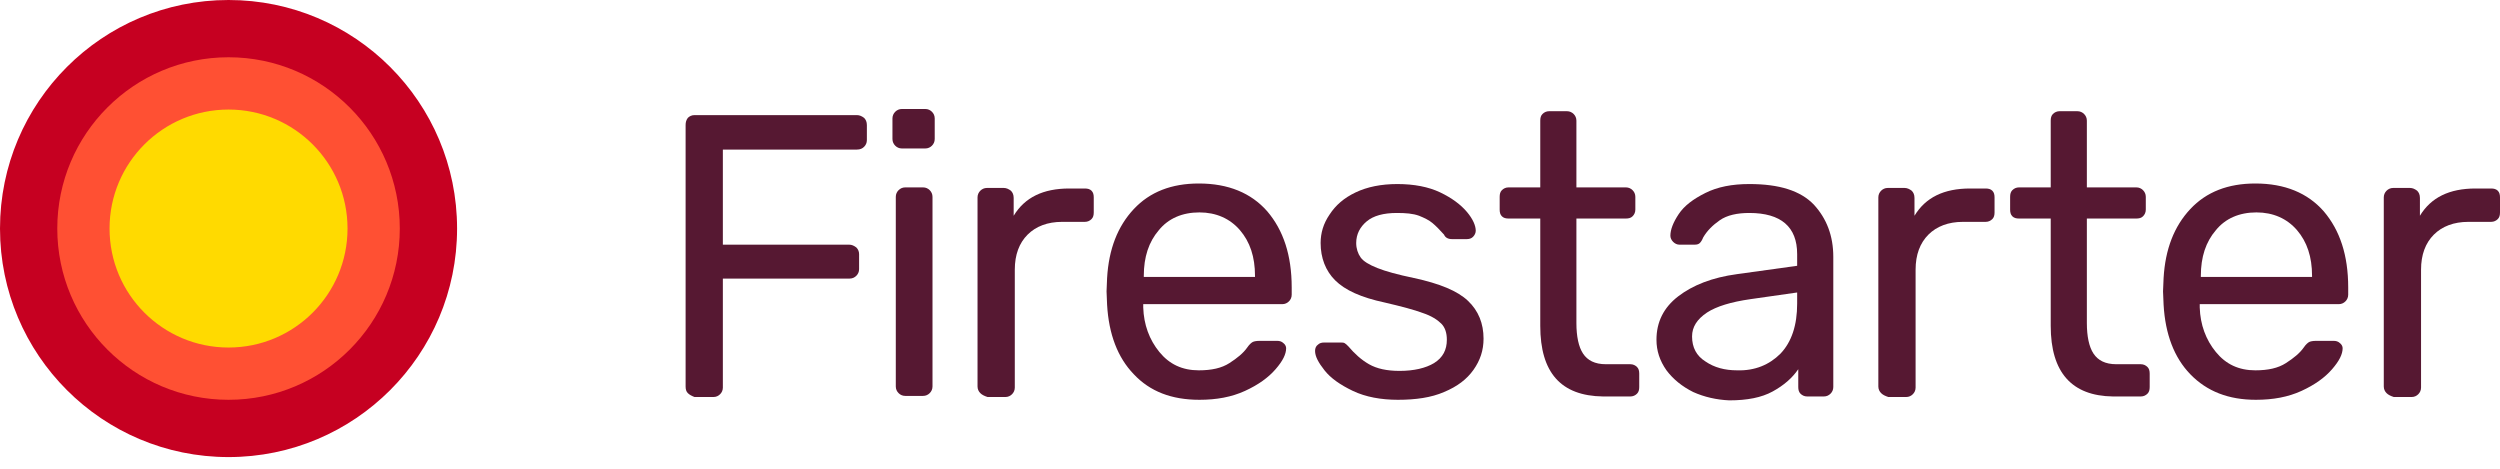
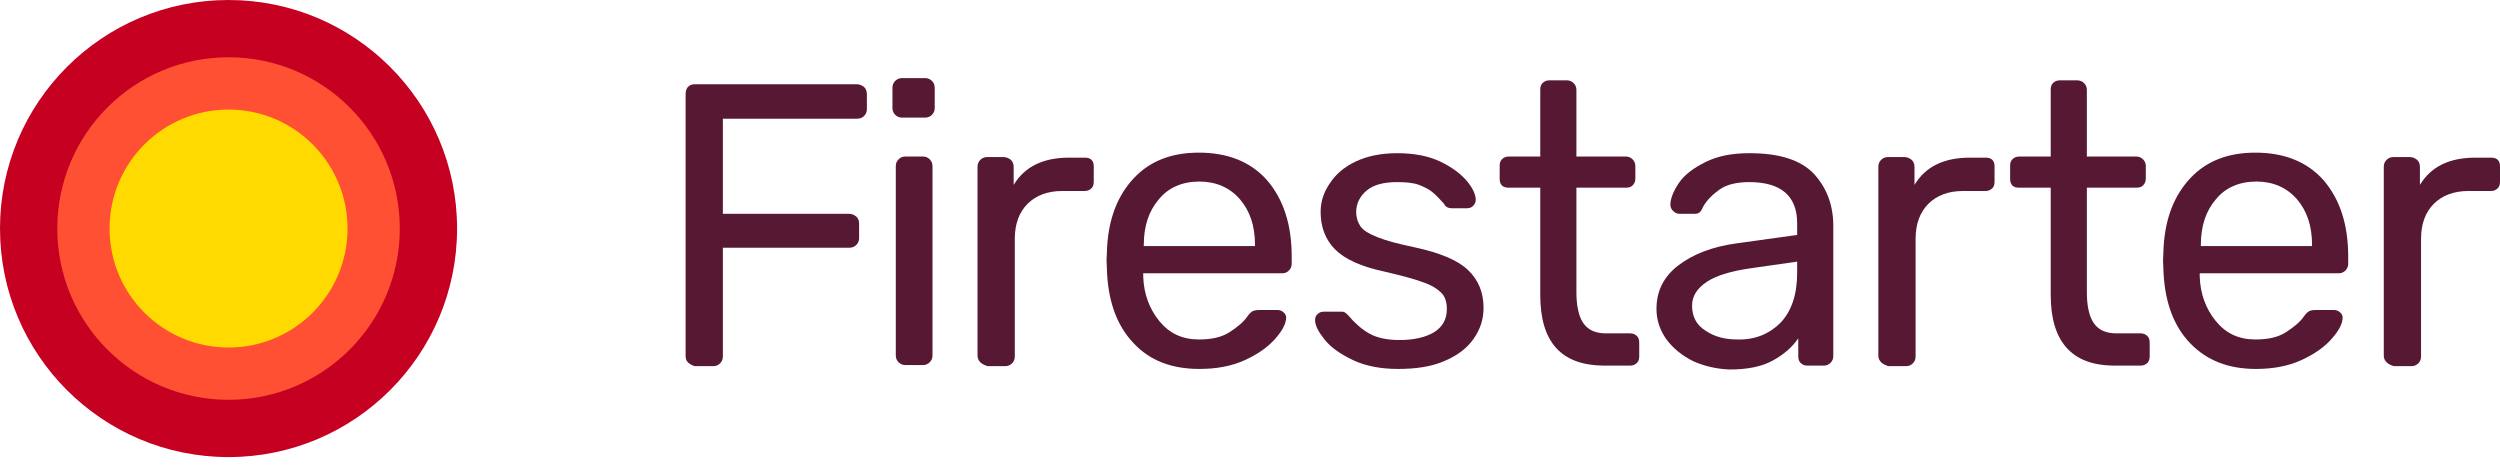
<svg xmlns="http://www.w3.org/2000/svg" width="160" height="30" viewBox="0 0 160 30" fill="none">
-   <path d="M44.021 25.16C43.914 25.053 43.879 24.911 43.879 24.733V8.007C43.879 7.829 43.914 7.687 44.021 7.544C44.128 7.438 44.27 7.367 44.448 7.367H54.84C55.018 7.367 55.16 7.438 55.302 7.544C55.409 7.651 55.48 7.794 55.48 8.007V8.968C55.48 9.146 55.409 9.288 55.302 9.395C55.196 9.502 55.053 9.573 54.84 9.573H46.263V15.658H54.342C54.52 15.658 54.662 15.729 54.804 15.836C54.911 15.943 54.982 16.085 54.982 16.263V17.224C54.982 17.402 54.911 17.544 54.804 17.651C54.697 17.758 54.555 17.829 54.377 17.829H46.263V24.804C46.263 24.982 46.192 25.125 46.085 25.231C45.978 25.338 45.836 25.409 45.658 25.409H44.448C44.27 25.338 44.128 25.267 44.021 25.16Z" fill="#561832" />
-   <path d="M57.295 9.324C57.189 9.217 57.117 9.075 57.117 8.897V7.58C57.117 7.402 57.189 7.26 57.295 7.153C57.402 7.046 57.544 6.975 57.722 6.975H59.217C59.395 6.975 59.537 7.046 59.644 7.153C59.751 7.26 59.822 7.402 59.822 7.58V8.897C59.822 9.075 59.751 9.217 59.644 9.324C59.537 9.431 59.395 9.502 59.217 9.502H57.722C57.544 9.502 57.402 9.431 57.295 9.324ZM57.509 25.16C57.402 25.053 57.331 24.911 57.331 24.733V12.598C57.331 12.42 57.402 12.277 57.509 12.171C57.616 12.064 57.758 11.993 57.936 11.993H59.075C59.253 11.993 59.395 12.064 59.502 12.171C59.608 12.277 59.68 12.42 59.68 12.598V24.733C59.68 24.911 59.608 25.053 59.502 25.16C59.395 25.267 59.253 25.338 59.075 25.338H57.936C57.758 25.338 57.616 25.267 57.509 25.16Z" fill="#561832" />
-   <path d="M62.74 25.16C62.633 25.053 62.562 24.911 62.562 24.733V12.633C62.562 12.456 62.633 12.313 62.74 12.206C62.847 12.1 62.989 12.028 63.167 12.028H64.235C64.413 12.028 64.555 12.1 64.698 12.206C64.804 12.313 64.875 12.456 64.875 12.669V13.808C65.587 12.633 66.761 12.064 68.434 12.064H69.431C69.609 12.064 69.751 12.1 69.858 12.206C69.964 12.313 70 12.456 70 12.633V13.594C70 13.772 69.964 13.915 69.858 14.021C69.751 14.128 69.609 14.199 69.431 14.199H67.972C67.046 14.199 66.299 14.484 65.765 15.018C65.231 15.552 64.947 16.299 64.947 17.26V24.804C64.947 24.982 64.875 25.125 64.769 25.231C64.662 25.338 64.52 25.409 64.342 25.409H63.203C62.989 25.338 62.847 25.267 62.74 25.16Z" fill="#561832" />
-   <path d="M72.562 23.95C71.53 22.883 70.961 21.388 70.854 19.502L70.819 18.648L70.854 17.794C70.961 15.943 71.53 14.484 72.562 13.381C73.594 12.278 74.982 11.744 76.726 11.744C78.612 11.744 80.071 12.349 81.103 13.523C82.135 14.733 82.669 16.334 82.669 18.399V18.861C82.669 19.039 82.598 19.181 82.491 19.288C82.384 19.395 82.242 19.466 82.064 19.466H73.167V19.68C73.203 20.783 73.559 21.744 74.199 22.527C74.84 23.31 75.659 23.701 76.726 23.701C77.545 23.701 78.185 23.559 78.683 23.238C79.182 22.918 79.573 22.598 79.822 22.242C79.965 22.029 80.107 21.922 80.178 21.886C80.249 21.851 80.392 21.815 80.605 21.815H81.744C81.886 21.815 82.029 21.851 82.135 21.957C82.242 22.029 82.313 22.171 82.313 22.278C82.313 22.669 82.1 23.096 81.637 23.63C81.174 24.164 80.534 24.626 79.68 25.018C78.826 25.409 77.865 25.587 76.762 25.587C74.982 25.587 73.594 25.053 72.562 23.95ZM80.32 17.722V17.651C80.32 16.441 80 15.48 79.359 14.733C78.719 13.986 77.829 13.594 76.762 13.594C75.659 13.594 74.769 13.986 74.164 14.733C73.523 15.48 73.203 16.441 73.203 17.651V17.722H80.32Z" fill="#561832" />
-   <path d="M86.584 25.018C85.765 24.626 85.16 24.199 84.769 23.701C84.377 23.203 84.164 22.811 84.164 22.456C84.164 22.278 84.235 22.135 84.342 22.064C84.448 21.957 84.591 21.922 84.733 21.922H85.801C85.908 21.922 85.979 21.922 86.05 21.957C86.121 21.993 86.192 22.064 86.299 22.171C86.691 22.634 87.118 23.025 87.616 23.31C88.114 23.594 88.755 23.737 89.573 23.737C90.498 23.737 91.246 23.559 91.779 23.238C92.349 22.883 92.598 22.384 92.598 21.744C92.598 21.317 92.491 20.961 92.242 20.712C91.993 20.463 91.602 20.213 91.068 20.036C90.498 19.822 89.68 19.608 88.612 19.359C87.118 19.039 86.085 18.576 85.445 17.936C84.84 17.331 84.52 16.512 84.52 15.552C84.52 14.911 84.698 14.306 85.089 13.737C85.481 13.132 86.014 12.669 86.762 12.313C87.509 11.957 88.399 11.779 89.431 11.779C90.498 11.779 91.424 11.957 92.171 12.313C92.918 12.669 93.488 13.096 93.879 13.559C94.271 14.021 94.448 14.448 94.448 14.769C94.448 14.911 94.377 15.053 94.271 15.16C94.164 15.267 94.022 15.303 93.879 15.303H92.918C92.669 15.303 92.491 15.196 92.42 15.018C92.135 14.697 91.886 14.448 91.673 14.271C91.459 14.092 91.174 13.95 90.819 13.808C90.427 13.665 89.965 13.63 89.395 13.63C88.541 13.63 87.9 13.808 87.473 14.164C87.046 14.52 86.797 14.982 86.797 15.552C86.797 15.908 86.904 16.228 87.082 16.477C87.26 16.726 87.616 16.939 88.15 17.153C88.683 17.366 89.466 17.58 90.498 17.794C92.135 18.149 93.274 18.612 93.95 19.253C94.626 19.893 94.947 20.712 94.947 21.673C94.947 22.42 94.733 23.061 94.306 23.666C93.879 24.27 93.274 24.733 92.42 25.089C91.602 25.445 90.605 25.587 89.466 25.587C88.399 25.587 87.402 25.409 86.584 25.018Z" fill="#561832" />
-   <path d="M98.577 20.854V13.986H96.548C96.37 13.986 96.228 13.95 96.121 13.843C96.014 13.737 95.979 13.594 95.979 13.416V12.598C95.979 12.42 96.014 12.278 96.121 12.171C96.228 12.064 96.37 11.993 96.548 11.993H98.577V7.722C98.577 7.544 98.612 7.402 98.719 7.295C98.826 7.189 98.968 7.117 99.146 7.117H100.285C100.463 7.117 100.605 7.189 100.712 7.295C100.819 7.402 100.89 7.544 100.89 7.722V11.993H104.057C104.235 11.993 104.377 12.064 104.484 12.171C104.591 12.278 104.662 12.42 104.662 12.598V13.416C104.662 13.594 104.591 13.737 104.484 13.843C104.377 13.95 104.235 13.986 104.057 13.986H100.89V20.676C100.89 21.53 101.032 22.206 101.317 22.633C101.602 23.061 102.064 23.31 102.776 23.31H104.342C104.52 23.31 104.662 23.381 104.769 23.488C104.876 23.594 104.911 23.737 104.911 23.915V24.769C104.911 24.947 104.876 25.089 104.769 25.196C104.662 25.302 104.52 25.374 104.342 25.374H102.598C99.893 25.338 98.577 23.843 98.577 20.854Z" fill="#561832" />
-   <path d="M108.363 25.089C107.651 24.733 107.082 24.27 106.655 23.701C106.228 23.096 106.014 22.456 106.014 21.744C106.014 20.605 106.477 19.68 107.402 18.968C108.328 18.256 109.573 17.758 111.175 17.544L115.018 17.011V16.263C115.018 14.52 113.986 13.63 111.957 13.63C111.175 13.63 110.534 13.772 110.071 14.092C109.609 14.413 109.253 14.769 109.004 15.196C108.933 15.374 108.861 15.48 108.79 15.552C108.719 15.623 108.612 15.658 108.47 15.658H107.473C107.331 15.658 107.189 15.587 107.082 15.48C106.975 15.374 106.904 15.231 106.904 15.089C106.904 14.697 107.082 14.235 107.438 13.701C107.794 13.167 108.363 12.74 109.146 12.349C109.929 11.957 110.854 11.779 111.957 11.779C113.879 11.779 115.231 12.206 116.086 13.096C116.904 13.986 117.331 15.089 117.331 16.441V24.769C117.331 24.947 117.26 25.089 117.153 25.196C117.046 25.302 116.904 25.374 116.726 25.374H115.659C115.481 25.374 115.338 25.302 115.231 25.196C115.125 25.089 115.089 24.947 115.089 24.769V23.63C114.698 24.199 114.164 24.662 113.452 25.053C112.74 25.445 111.815 25.623 110.676 25.623C109.858 25.587 109.075 25.409 108.363 25.089ZM113.95 22.634C114.662 21.886 115.018 20.819 115.018 19.431V18.719L112.029 19.146C110.783 19.324 109.858 19.608 109.253 20C108.612 20.427 108.292 20.925 108.292 21.53C108.292 22.242 108.577 22.776 109.146 23.132C109.715 23.523 110.392 23.701 111.175 23.701C112.313 23.737 113.239 23.345 113.95 22.634Z" fill="#561832" />
-   <path d="M120.392 25.16C120.285 25.053 120.214 24.911 120.214 24.733V12.633C120.214 12.456 120.285 12.313 120.392 12.206C120.498 12.1 120.641 12.028 120.819 12.028H121.886C122.064 12.028 122.207 12.1 122.349 12.206C122.456 12.313 122.527 12.456 122.527 12.669V13.808C123.239 12.633 124.413 12.064 126.086 12.064H127.082C127.26 12.064 127.402 12.1 127.509 12.206C127.616 12.313 127.651 12.456 127.651 12.633V13.594C127.651 13.772 127.616 13.915 127.509 14.021C127.402 14.128 127.26 14.199 127.082 14.199H125.623C124.698 14.199 123.95 14.484 123.416 15.018C122.883 15.552 122.598 16.299 122.598 17.26V24.804C122.598 24.982 122.527 25.125 122.42 25.231C122.313 25.338 122.171 25.409 121.993 25.409H120.854C120.641 25.338 120.498 25.267 120.392 25.16Z" fill="#561832" />
-   <path d="M131.246 20.854V13.986H129.217C129.039 13.986 128.897 13.95 128.79 13.843C128.684 13.737 128.648 13.594 128.648 13.416V12.598C128.648 12.42 128.684 12.278 128.79 12.171C128.897 12.064 129.039 11.993 129.217 11.993H131.246V7.722C131.246 7.544 131.281 7.402 131.388 7.295C131.495 7.189 131.637 7.117 131.815 7.117H132.954C133.132 7.117 133.274 7.189 133.381 7.295C133.488 7.402 133.559 7.544 133.559 7.722V11.993H136.726C136.904 11.993 137.047 12.064 137.153 12.171C137.26 12.278 137.331 12.42 137.331 12.598V13.416C137.331 13.594 137.26 13.737 137.153 13.843C137.047 13.95 136.904 13.986 136.726 13.986H133.559V20.676C133.559 21.53 133.701 22.206 133.986 22.633C134.271 23.061 134.733 23.31 135.445 23.31H137.011C137.189 23.31 137.331 23.381 137.438 23.488C137.545 23.594 137.58 23.737 137.58 23.915V24.769C137.58 24.947 137.545 25.089 137.438 25.196C137.331 25.302 137.189 25.374 137.011 25.374H135.232C132.598 25.338 131.246 23.843 131.246 20.854Z" fill="#561832" />
-   <path d="M140.178 23.95C139.146 22.883 138.576 21.388 138.47 19.502L138.434 18.648L138.47 17.794C138.576 15.943 139.146 14.484 140.178 13.381C141.21 12.278 142.598 11.744 144.342 11.744C146.228 11.744 147.687 12.349 148.719 13.523C149.751 14.733 150.285 16.334 150.285 18.399V18.861C150.285 19.039 150.213 19.181 150.107 19.288C150 19.395 149.858 19.466 149.68 19.466H140.783V19.68C140.818 20.783 141.174 21.744 141.815 22.527C142.455 23.31 143.274 23.701 144.342 23.701C145.16 23.701 145.801 23.559 146.299 23.238C146.797 22.918 147.189 22.598 147.438 22.242C147.58 22.029 147.722 21.922 147.794 21.886C147.865 21.851 148.007 21.815 148.221 21.815H149.359C149.502 21.815 149.644 21.851 149.751 21.957C149.858 22.029 149.929 22.171 149.929 22.278C149.929 22.669 149.715 23.096 149.253 23.63C148.79 24.164 148.149 24.626 147.295 25.018C146.441 25.409 145.48 25.587 144.377 25.587C142.633 25.587 141.245 25.053 140.178 23.95ZM147.971 17.722V17.651C147.971 16.441 147.651 15.48 147.011 14.733C146.37 13.986 145.48 13.594 144.413 13.594C143.31 13.594 142.42 13.986 141.815 14.733C141.174 15.48 140.854 16.441 140.854 17.651V17.722H147.971Z" fill="#561832" />
-   <path d="M152.74 25.16C152.633 25.053 152.562 24.911 152.562 24.733V12.633C152.562 12.456 152.633 12.313 152.74 12.206C152.847 12.1 152.989 12.028 153.167 12.028H154.235C154.413 12.028 154.555 12.1 154.697 12.206C154.804 12.313 154.875 12.456 154.875 12.669V13.808C155.587 12.633 156.762 12.064 158.434 12.064H159.431C159.609 12.064 159.751 12.1 159.858 12.206C159.964 12.313 160 12.456 160 12.633V13.594C160 13.772 159.964 13.915 159.858 14.021C159.751 14.128 159.609 14.199 159.431 14.199H157.972C157.046 14.199 156.299 14.484 155.765 15.018C155.231 15.552 154.947 16.299 154.947 17.26V24.804C154.947 24.982 154.875 25.125 154.769 25.231C154.662 25.338 154.52 25.409 154.342 25.409H153.203C152.989 25.338 152.847 25.267 152.74 25.16Z" fill="#561832" />
+   <path d="M44.021 23.185C43.914 23.078 43.879 22.936 43.879 22.758V6.032C43.879 5.854 43.914 5.712 44.021 5.569C44.128 5.463 44.27 5.391 44.448 5.391H54.84C55.018 5.391 55.16 5.463 55.302 5.569C55.409 5.676 55.48 5.819 55.48 6.032V6.993C55.48 7.171 55.409 7.313 55.302 7.42C55.196 7.527 55.053 7.598 54.84 7.598H46.263V13.683H54.342C54.52 13.683 54.662 13.755 54.804 13.861C54.911 13.968 54.982 14.11 54.982 14.288V15.249C54.982 15.427 54.911 15.569 54.804 15.676C54.697 15.783 54.555 15.854 54.377 15.854H46.263V22.829C46.263 23.007 46.192 23.149 46.085 23.256C45.978 23.363 45.836 23.434 45.658 23.434H44.448C44.27 23.363 44.128 23.292 44.021 23.185Z" fill="#561832" />
+   <path d="M57.295 7.349C57.189 7.242 57.117 7.1 57.117 6.922V5.605C57.117 5.427 57.189 5.285 57.295 5.178C57.402 5.071 57.544 5 57.722 5H59.217C59.395 5 59.537 5.071 59.644 5.178C59.751 5.285 59.822 5.427 59.822 5.605V6.922C59.822 7.1 59.751 7.242 59.644 7.349C59.537 7.456 59.395 7.527 59.217 7.527H57.722C57.544 7.527 57.402 7.456 57.295 7.349ZM57.509 23.185C57.402 23.078 57.331 22.936 57.331 22.758V10.623C57.331 10.445 57.402 10.303 57.509 10.196C57.616 10.089 57.758 10.018 57.936 10.018H59.075C59.253 10.018 59.395 10.089 59.502 10.196C59.608 10.303 59.68 10.445 59.68 10.623V22.758C59.68 22.936 59.608 23.078 59.502 23.185C59.395 23.292 59.253 23.363 59.075 23.363H57.936C57.758 23.363 57.616 23.292 57.509 23.185Z" fill="#561832" />
+   <path d="M62.74 23.185C62.633 23.078 62.562 22.936 62.562 22.758V10.658C62.562 10.48 62.633 10.338 62.74 10.231C62.847 10.125 62.989 10.053 63.167 10.053H64.235C64.413 10.053 64.555 10.125 64.698 10.231C64.804 10.338 64.875 10.48 64.875 10.694V11.833C65.587 10.658 66.761 10.089 68.434 10.089H69.431C69.609 10.089 69.751 10.125 69.858 10.231C69.964 10.338 70 10.48 70 10.658V11.619C70 11.797 69.964 11.94 69.858 12.046C69.751 12.153 69.609 12.224 69.431 12.224H67.972C67.046 12.224 66.299 12.509 65.765 13.043C65.231 13.576 64.947 14.324 64.947 15.285V22.829C64.947 23.007 64.875 23.149 64.769 23.256C64.662 23.363 64.52 23.434 64.342 23.434H63.203C62.989 23.363 62.847 23.292 62.74 23.185Z" fill="#561832" />
+   <path d="M72.562 21.975C71.53 20.907 70.961 19.413 70.854 17.527L70.819 16.673L70.854 15.819C70.961 13.968 71.53 12.509 72.562 11.406C73.594 10.303 74.982 9.769 76.726 9.769C78.612 9.769 80.071 10.374 81.103 11.548C82.135 12.758 82.669 14.36 82.669 16.424V16.886C82.669 17.064 82.598 17.206 82.491 17.313C82.384 17.42 82.242 17.491 82.064 17.491H73.167V17.705C73.203 18.808 73.559 19.769 74.199 20.552C74.84 21.335 75.659 21.726 76.726 21.726C77.545 21.726 78.185 21.584 78.683 21.263C79.182 20.943 79.573 20.623 79.822 20.267C79.965 20.053 80.107 19.947 80.178 19.911C80.249 19.875 80.392 19.84 80.605 19.84H81.744C81.886 19.84 82.029 19.875 82.135 19.982C82.242 20.053 82.313 20.196 82.313 20.302C82.313 20.694 82.1 21.121 81.637 21.655C81.174 22.189 80.534 22.651 79.68 23.043C78.826 23.434 77.865 23.612 76.762 23.612C74.982 23.612 73.594 23.078 72.562 21.975ZM80.32 15.747V15.676C80.32 14.466 80 13.505 79.359 12.758C78.719 12.011 77.829 11.619 76.762 11.619C75.659 11.619 74.769 12.011 74.164 12.758C73.523 13.505 73.203 14.466 73.203 15.676V15.747H80.32Z" fill="#561832" />
+   <path d="M86.584 23.043C85.765 22.651 85.16 22.224 84.769 21.726C84.377 21.228 84.164 20.836 84.164 20.48C84.164 20.302 84.235 20.16 84.342 20.089C84.448 19.982 84.591 19.947 84.733 19.947H85.801C85.908 19.947 85.979 19.947 86.05 19.982C86.121 20.018 86.192 20.089 86.299 20.196C86.691 20.658 87.118 21.05 87.616 21.335C88.114 21.619 88.755 21.762 89.573 21.762C90.498 21.762 91.246 21.584 91.779 21.263C92.349 20.907 92.598 20.409 92.598 19.769C92.598 19.342 92.491 18.986 92.242 18.737C91.993 18.488 91.602 18.238 91.068 18.061C90.498 17.847 89.68 17.634 88.612 17.384C87.118 17.064 86.085 16.602 85.445 15.961C84.84 15.356 84.52 14.537 84.52 13.577C84.52 12.936 84.698 12.331 85.089 11.762C85.481 11.157 86.014 10.694 86.762 10.338C87.509 9.982 88.399 9.804 89.431 9.804C90.498 9.804 91.424 9.982 92.171 10.338C92.918 10.694 93.488 11.121 93.879 11.584C94.271 12.046 94.448 12.473 94.448 12.794C94.448 12.936 94.377 13.078 94.271 13.185C94.164 13.292 94.022 13.328 93.879 13.328H92.918C92.669 13.328 92.491 13.221 92.42 13.043C92.135 12.723 91.886 12.473 91.673 12.295C91.459 12.117 91.174 11.975 90.819 11.833C90.427 11.69 89.965 11.655 89.395 11.655C88.541 11.655 87.9 11.833 87.473 12.189C87.046 12.544 86.797 13.007 86.797 13.577C86.797 13.932 86.904 14.253 87.082 14.502C87.26 14.751 87.616 14.964 88.15 15.178C88.683 15.392 89.466 15.605 90.498 15.819C92.135 16.174 93.274 16.637 93.95 17.278C94.626 17.918 94.947 18.737 94.947 19.698C94.947 20.445 94.733 21.085 94.306 21.69C93.879 22.295 93.274 22.758 92.42 23.114C91.602 23.47 90.605 23.612 89.466 23.612C88.399 23.612 87.402 23.434 86.584 23.043Z" fill="#561832" />
+   <path d="M98.577 18.879V12.011H96.548C96.37 12.011 96.228 11.975 96.121 11.868C96.014 11.762 95.979 11.619 95.979 11.441V10.623C95.979 10.445 96.014 10.303 96.121 10.196C96.228 10.089 96.37 10.018 96.548 10.018H98.577V5.747C98.577 5.569 98.612 5.427 98.719 5.32C98.826 5.214 98.968 5.142 99.146 5.142H100.285C100.463 5.142 100.605 5.214 100.712 5.32C100.819 5.427 100.89 5.569 100.89 5.747V10.018H104.057C104.235 10.018 104.377 10.089 104.484 10.196C104.591 10.303 104.662 10.445 104.662 10.623V11.441C104.662 11.619 104.591 11.762 104.484 11.868C104.377 11.975 104.235 12.011 104.057 12.011H100.89V18.701C100.89 19.555 101.032 20.231 101.317 20.658C101.602 21.085 102.064 21.335 102.776 21.335H104.342C104.52 21.335 104.662 21.406 104.769 21.512C104.876 21.619 104.911 21.762 104.911 21.939V22.794C104.911 22.972 104.876 23.114 104.769 23.221C104.662 23.327 104.52 23.399 104.342 23.399H102.598C99.893 23.363 98.577 21.868 98.577 18.879Z" fill="#561832" />
+   <path d="M108.363 23.114C107.651 22.758 107.082 22.295 106.655 21.726C106.228 21.121 106.014 20.48 106.014 19.769C106.014 18.63 106.477 17.705 107.402 16.993C108.328 16.281 109.573 15.783 111.175 15.569L115.018 15.036V14.288C115.018 12.544 113.986 11.655 111.957 11.655C111.175 11.655 110.534 11.797 110.071 12.117C109.609 12.438 109.253 12.794 109.004 13.221C108.933 13.399 108.861 13.505 108.79 13.577C108.719 13.648 108.612 13.683 108.47 13.683H107.473C107.331 13.683 107.189 13.612 107.082 13.505C106.975 13.399 106.904 13.256 106.904 13.114C106.904 12.723 107.082 12.26 107.438 11.726C107.794 11.192 108.363 10.765 109.146 10.374C109.929 9.982 110.854 9.804 111.957 9.804C113.879 9.804 115.231 10.231 116.086 11.121C116.904 12.011 117.331 13.114 117.331 14.466V22.794C117.331 22.972 117.26 23.114 117.153 23.221C117.046 23.328 116.904 23.399 116.726 23.399H115.659C115.481 23.399 115.338 23.328 115.231 23.221C115.125 23.114 115.089 22.972 115.089 22.794V21.655C114.698 22.224 114.164 22.687 113.452 23.078C112.74 23.47 111.815 23.648 110.676 23.648C109.858 23.612 109.075 23.434 108.363 23.114ZM113.95 20.658C114.662 19.911 115.018 18.843 115.018 17.456V16.744L112.029 17.171C110.783 17.349 109.858 17.634 109.253 18.025C108.612 18.452 108.292 18.95 108.292 19.555C108.292 20.267 108.577 20.801 109.146 21.157C109.715 21.548 110.392 21.726 111.175 21.726C112.313 21.762 113.239 21.37 113.95 20.658Z" fill="#561832" />
+   <path d="M120.392 23.185C120.285 23.078 120.214 22.936 120.214 22.758V10.658C120.214 10.48 120.285 10.338 120.392 10.231C120.498 10.125 120.641 10.053 120.819 10.053H121.886C122.064 10.053 122.207 10.125 122.349 10.231C122.456 10.338 122.527 10.48 122.527 10.694V11.833C123.239 10.658 124.413 10.089 126.086 10.089H127.082C127.26 10.089 127.402 10.125 127.509 10.231C127.616 10.338 127.651 10.48 127.651 10.658V11.619C127.651 11.797 127.616 11.94 127.509 12.046C127.402 12.153 127.26 12.224 127.082 12.224H125.623C124.698 12.224 123.95 12.509 123.416 13.043C122.883 13.576 122.598 14.324 122.598 15.285V22.829C122.598 23.007 122.527 23.149 122.42 23.256C122.313 23.363 122.171 23.434 121.993 23.434H120.854C120.641 23.363 120.498 23.292 120.392 23.185Z" fill="#561832" />
+   <path d="M131.246 18.879V12.011H129.217C129.039 12.011 128.897 11.975 128.79 11.868C128.684 11.762 128.648 11.619 128.648 11.441V10.623C128.648 10.445 128.684 10.303 128.79 10.196C128.897 10.089 129.039 10.018 129.217 10.018H131.246V5.747C131.246 5.569 131.281 5.427 131.388 5.32C131.495 5.214 131.637 5.142 131.815 5.142H132.954C133.132 5.142 133.274 5.214 133.381 5.32C133.488 5.427 133.559 5.569 133.559 5.747V10.018H136.726C136.904 10.018 137.047 10.089 137.153 10.196C137.26 10.303 137.331 10.445 137.331 10.623V11.441C137.331 11.619 137.26 11.762 137.153 11.868C137.047 11.975 136.904 12.011 136.726 12.011H133.559V18.701C133.559 19.555 133.701 20.231 133.986 20.658C134.271 21.085 134.733 21.335 135.445 21.335H137.011C137.189 21.335 137.331 21.406 137.438 21.512C137.545 21.619 137.58 21.762 137.58 21.939V22.794C137.58 22.972 137.545 23.114 137.438 23.221C137.331 23.327 137.189 23.399 137.011 23.399H135.232C132.598 23.363 131.246 21.868 131.246 18.879Z" fill="#561832" />
+   <path d="M140.178 21.975C139.146 20.907 138.576 19.413 138.47 17.527L138.434 16.673L138.47 15.819C138.576 13.968 139.146 12.509 140.178 11.406C141.21 10.303 142.598 9.769 144.342 9.769C146.228 9.769 147.687 10.374 148.719 11.548C149.751 12.758 150.285 14.36 150.285 16.424V16.886C150.285 17.064 150.213 17.206 150.107 17.313C150 17.42 149.858 17.491 149.68 17.491H140.783V17.705C140.818 18.808 141.174 19.769 141.815 20.552C142.455 21.335 143.274 21.726 144.342 21.726C145.16 21.726 145.801 21.584 146.299 21.263C146.797 20.943 147.189 20.623 147.438 20.267C147.58 20.053 147.722 19.947 147.794 19.911C147.865 19.875 148.007 19.84 148.221 19.84H149.359C149.502 19.84 149.644 19.875 149.751 19.982C149.858 20.053 149.929 20.196 149.929 20.302C149.929 20.694 149.715 21.121 149.253 21.655C148.79 22.189 148.149 22.651 147.295 23.043C146.441 23.434 145.48 23.612 144.377 23.612C142.633 23.612 141.245 23.078 140.178 21.975ZM147.971 15.747V15.676C147.971 14.466 147.651 13.505 147.011 12.758C146.37 12.011 145.48 11.619 144.413 11.619C143.31 11.619 142.42 12.011 141.815 12.758C141.174 13.505 140.854 14.466 140.854 15.676V15.747H147.971Z" fill="#561832" />
+   <path d="M152.74 23.185C152.633 23.078 152.562 22.936 152.562 22.758V10.658C152.562 10.48 152.633 10.338 152.74 10.231C152.847 10.125 152.989 10.053 153.167 10.053H154.235C154.413 10.053 154.555 10.125 154.697 10.231C154.804 10.338 154.875 10.48 154.875 10.694V11.833C155.587 10.658 156.762 10.089 158.434 10.089H159.431C159.609 10.089 159.751 10.125 159.858 10.231C159.964 10.338 160 10.48 160 10.658V11.619C160 11.797 159.964 11.94 159.858 12.046C159.751 12.153 159.609 12.224 159.431 12.224H157.972C157.046 12.224 156.299 12.509 155.765 13.043C155.231 13.576 154.947 14.324 154.947 15.285V22.829C154.947 23.007 154.875 23.149 154.769 23.256C154.662 23.363 154.52 23.434 154.342 23.434H153.203C152.989 23.363 152.847 23.292 152.74 23.185Z" fill="#561832" />
  <path d="M14.626 29.253C22.704 29.253 29.253 22.704 29.253 14.626C29.253 6.548 22.704 0 14.626 0C6.548 0 0 6.548 0 14.626C0 22.704 6.548 29.253 14.626 29.253Z" fill="#C60021" />
  <path d="M14.626 25.587C20.68 25.587 25.587 20.68 25.587 14.626C25.587 8.573 20.68 3.665 14.626 3.665C8.573 3.665 3.666 8.573 3.666 14.626C3.666 20.68 8.573 25.587 14.626 25.587Z" fill="#FF5033" />
  <path d="M14.626 22.242C18.832 22.242 22.242 18.832 22.242 14.626C22.242 10.42 18.832 7.011 14.626 7.011C10.42 7.011 7.011 10.42 7.011 14.626C7.011 18.832 10.42 22.242 14.626 22.242Z" fill="#FFDA00" />
</svg>
